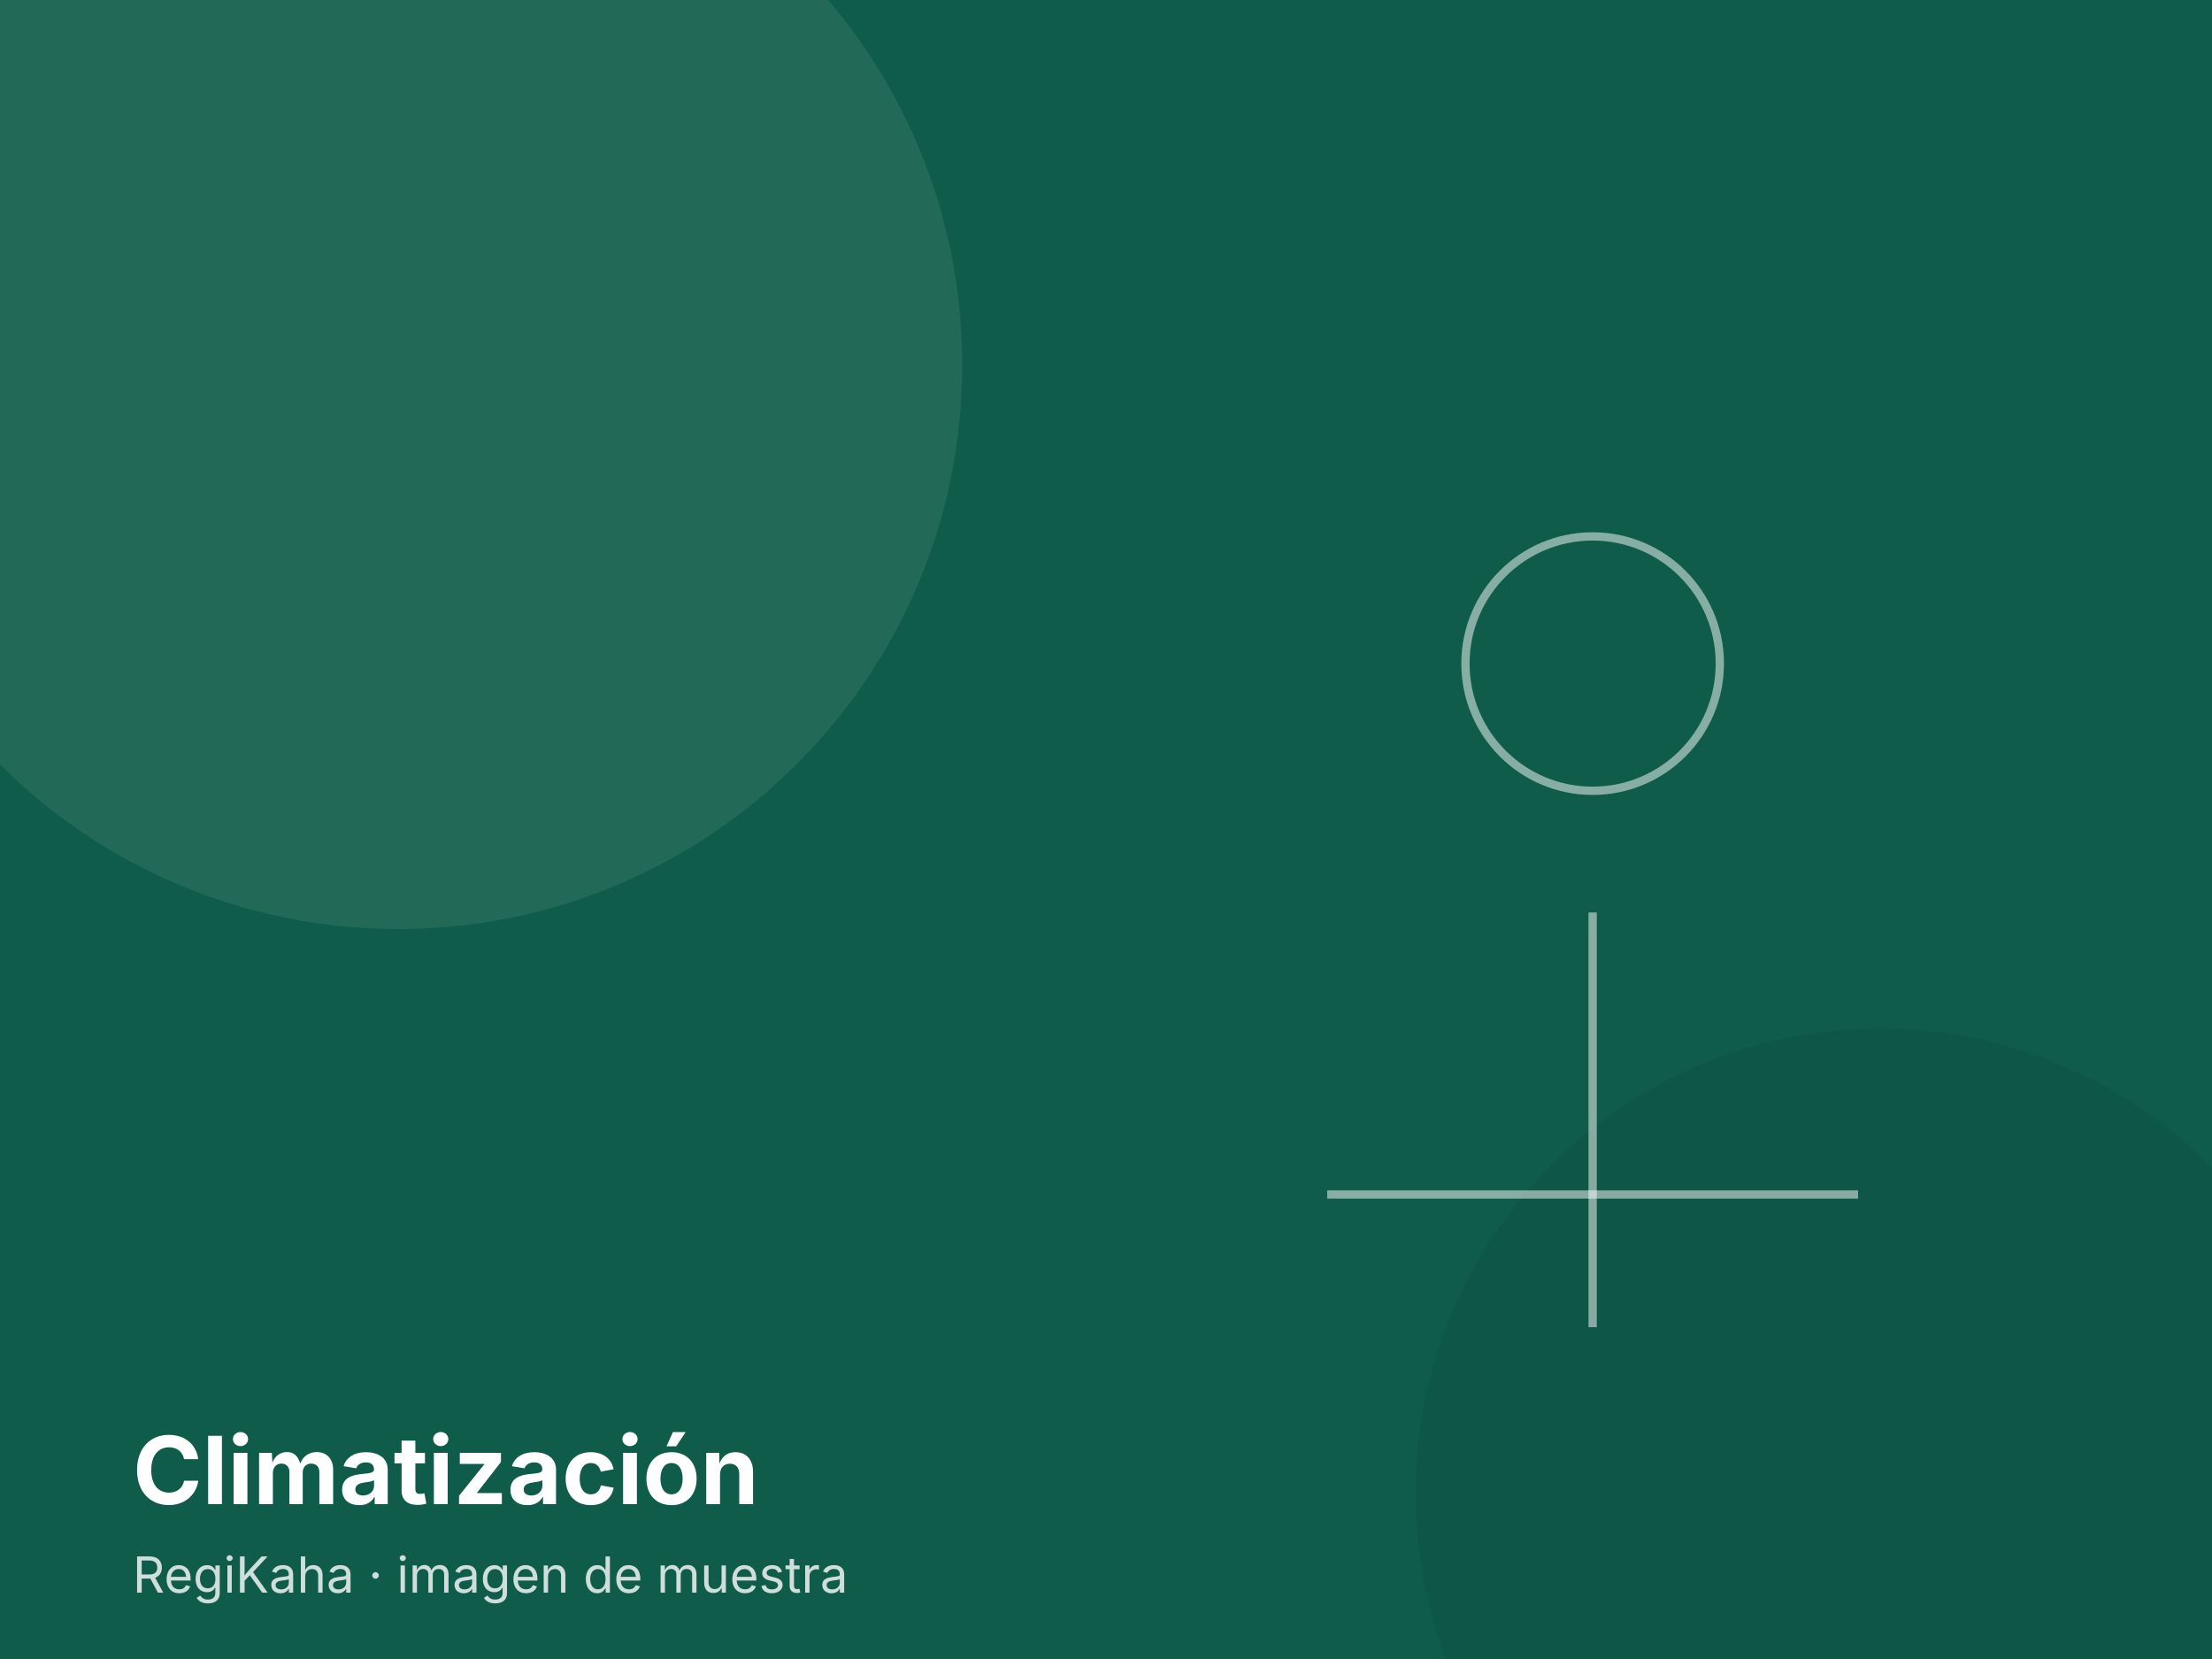
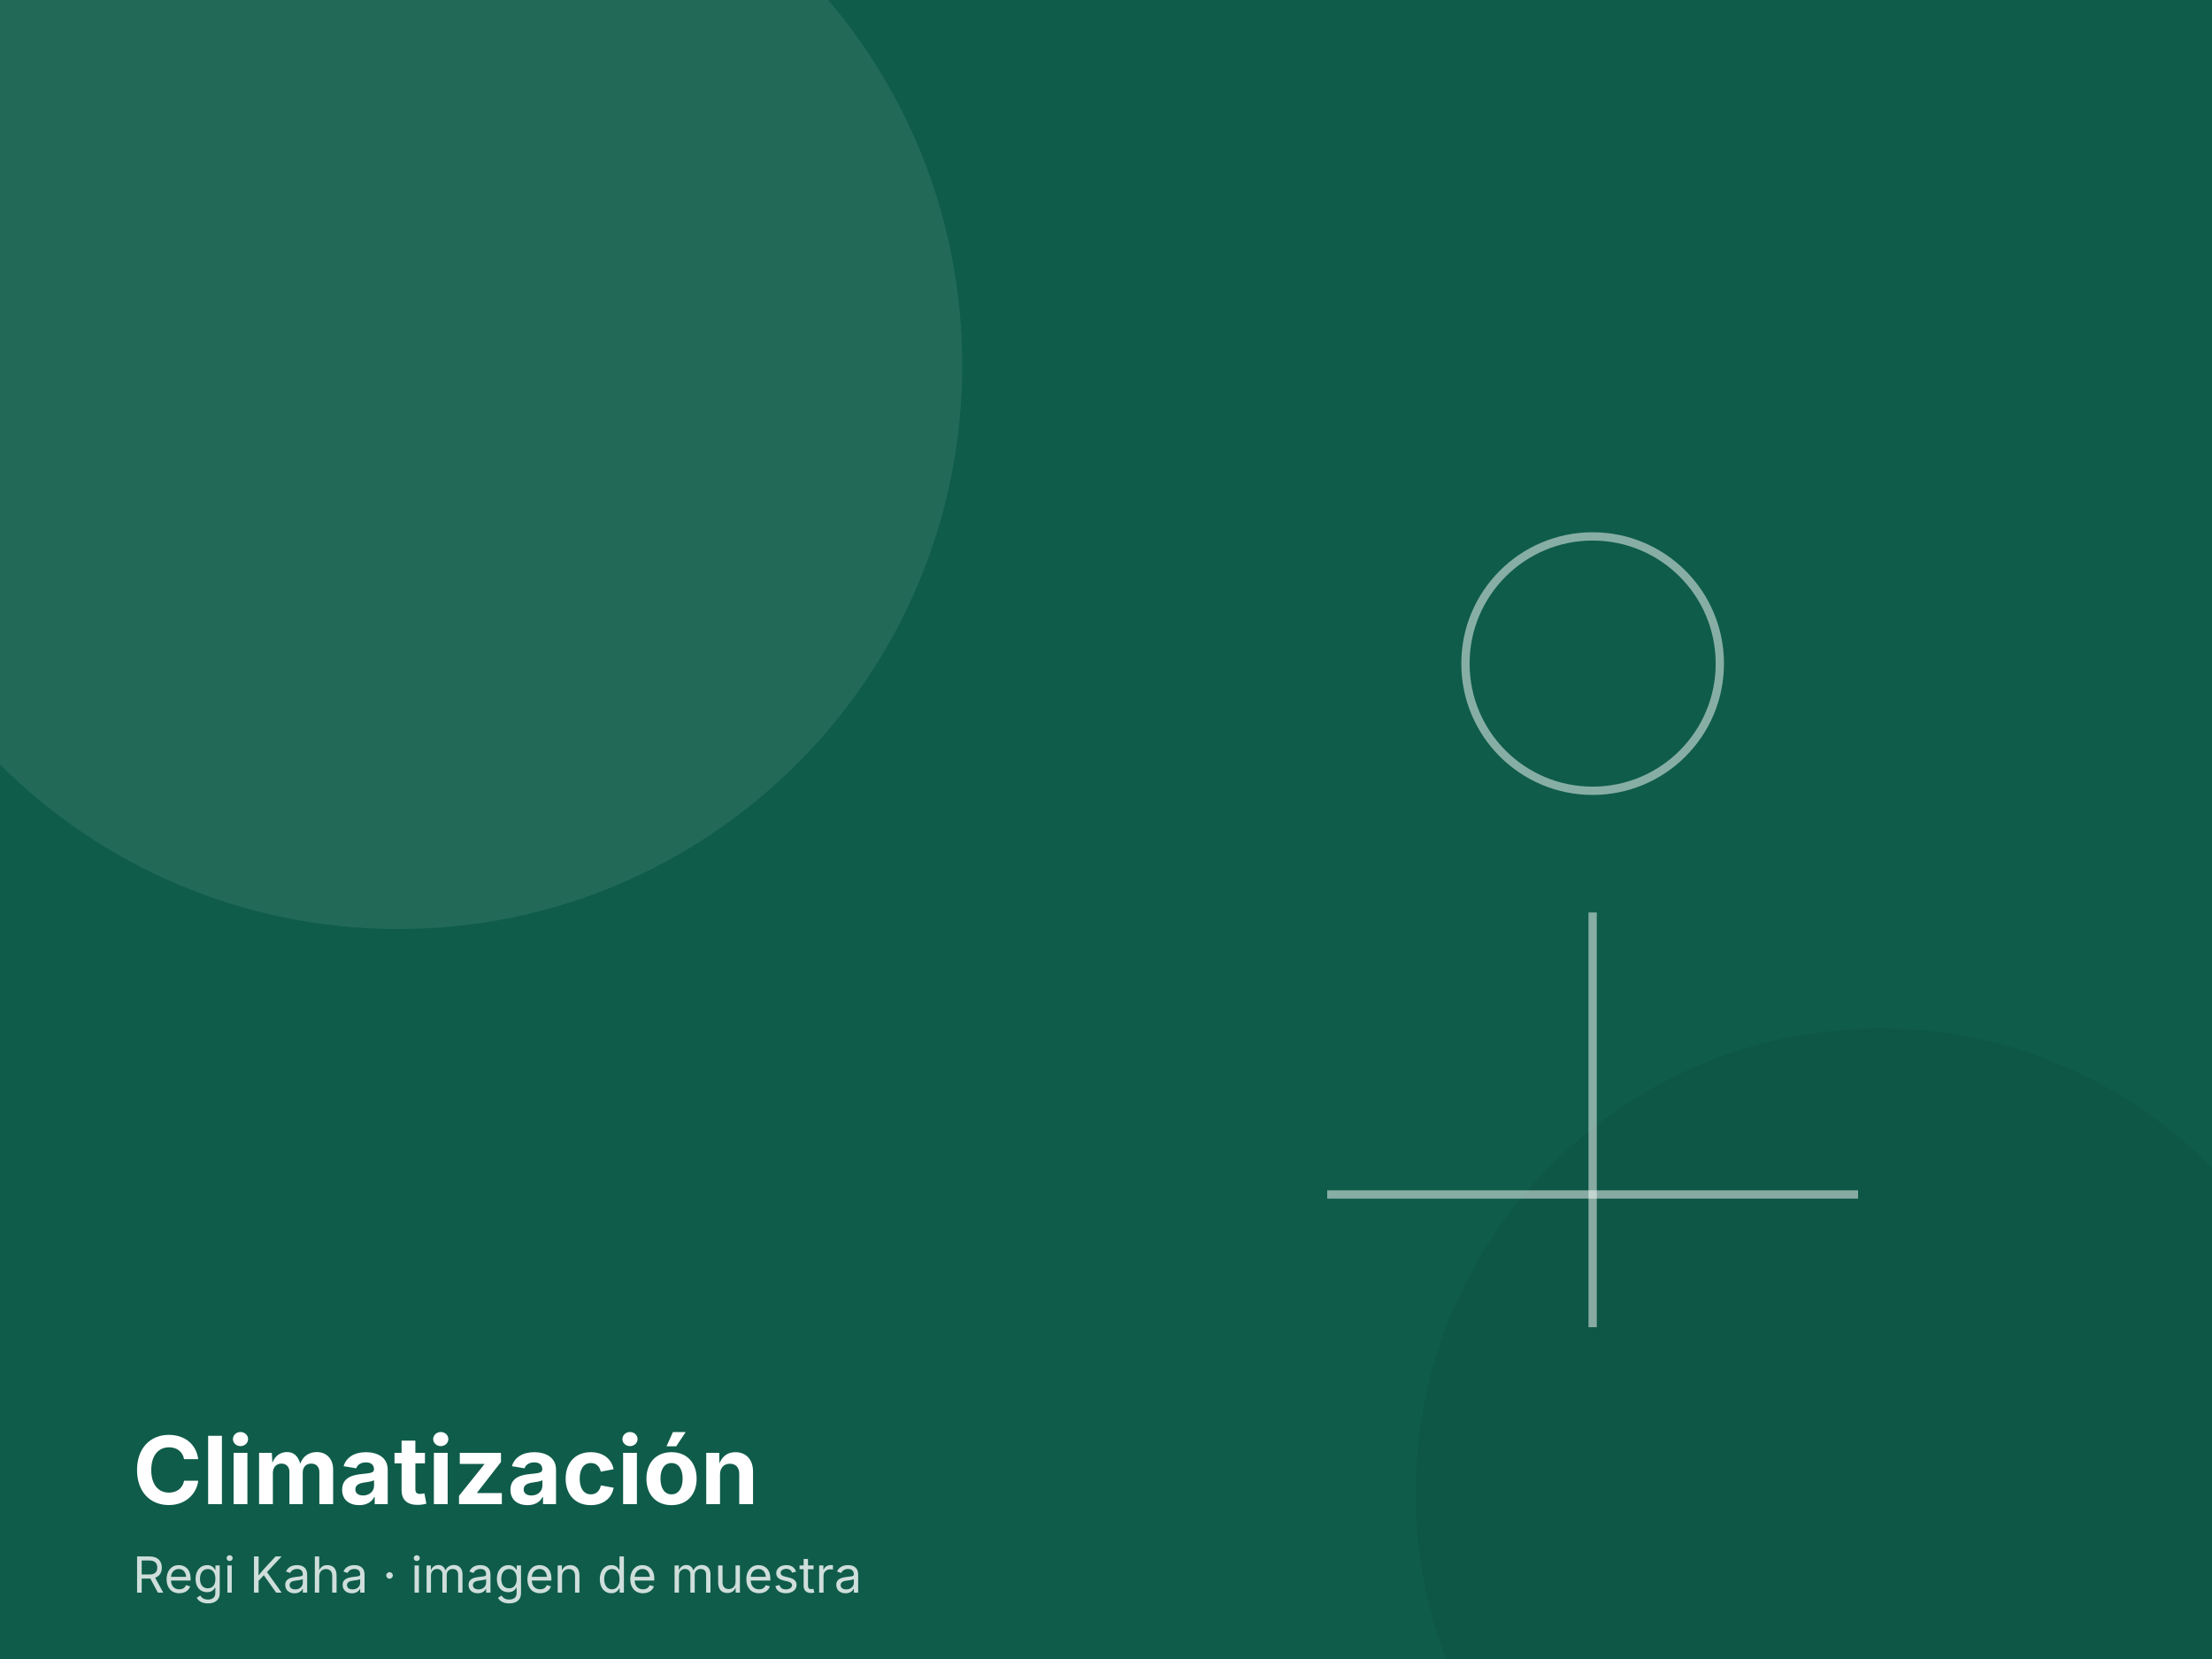
<svg xmlns="http://www.w3.org/2000/svg" width="800" height="600" viewBox="0 0 800 600">
  <defs>
    <linearGradient id="cg" gradientTransform="rotate(195)">
      <stop offset="0" stop-color="#0F5C4A" />
      <stop offset="0.55" stop-color="#198C68" />
      <stop offset="1" stop-color="#2AB673" />
    </linearGradient>
  </defs>
  <rect width="800" height="600" fill="url(#cg)" />
  <circle cx="144" cy="132" r="204" fill="rgba(255,255,255,0.08)" />
  <circle cx="680" cy="540" r="168" fill="rgba(0,0,0,0.07)" />
  <g stroke="rgba(255,255,255,0.5)" stroke-width="3" fill="none">
    <circle cx="576" cy="240" r="46" />
    <path d="M576 330 V480" />
    <path d="M480 432 H672" />
  </g>
  <text x="48" y="544" font-family="Inter, sans-serif" font-size="34" font-weight="700" fill="#fff">Climatización</text>
-   <text x="48" y="576" font-family="Inter, sans-serif" font-size="18" fill="rgba(255,255,255,0.8)">RegiKaha · imagen de muestra</text>
+   <text x="48" y="576" font-family="Inter, sans-serif" font-size="18" fill="rgba(255,255,255,0.8)">Regi Kaha · imagen de muestra</text>
</svg>
